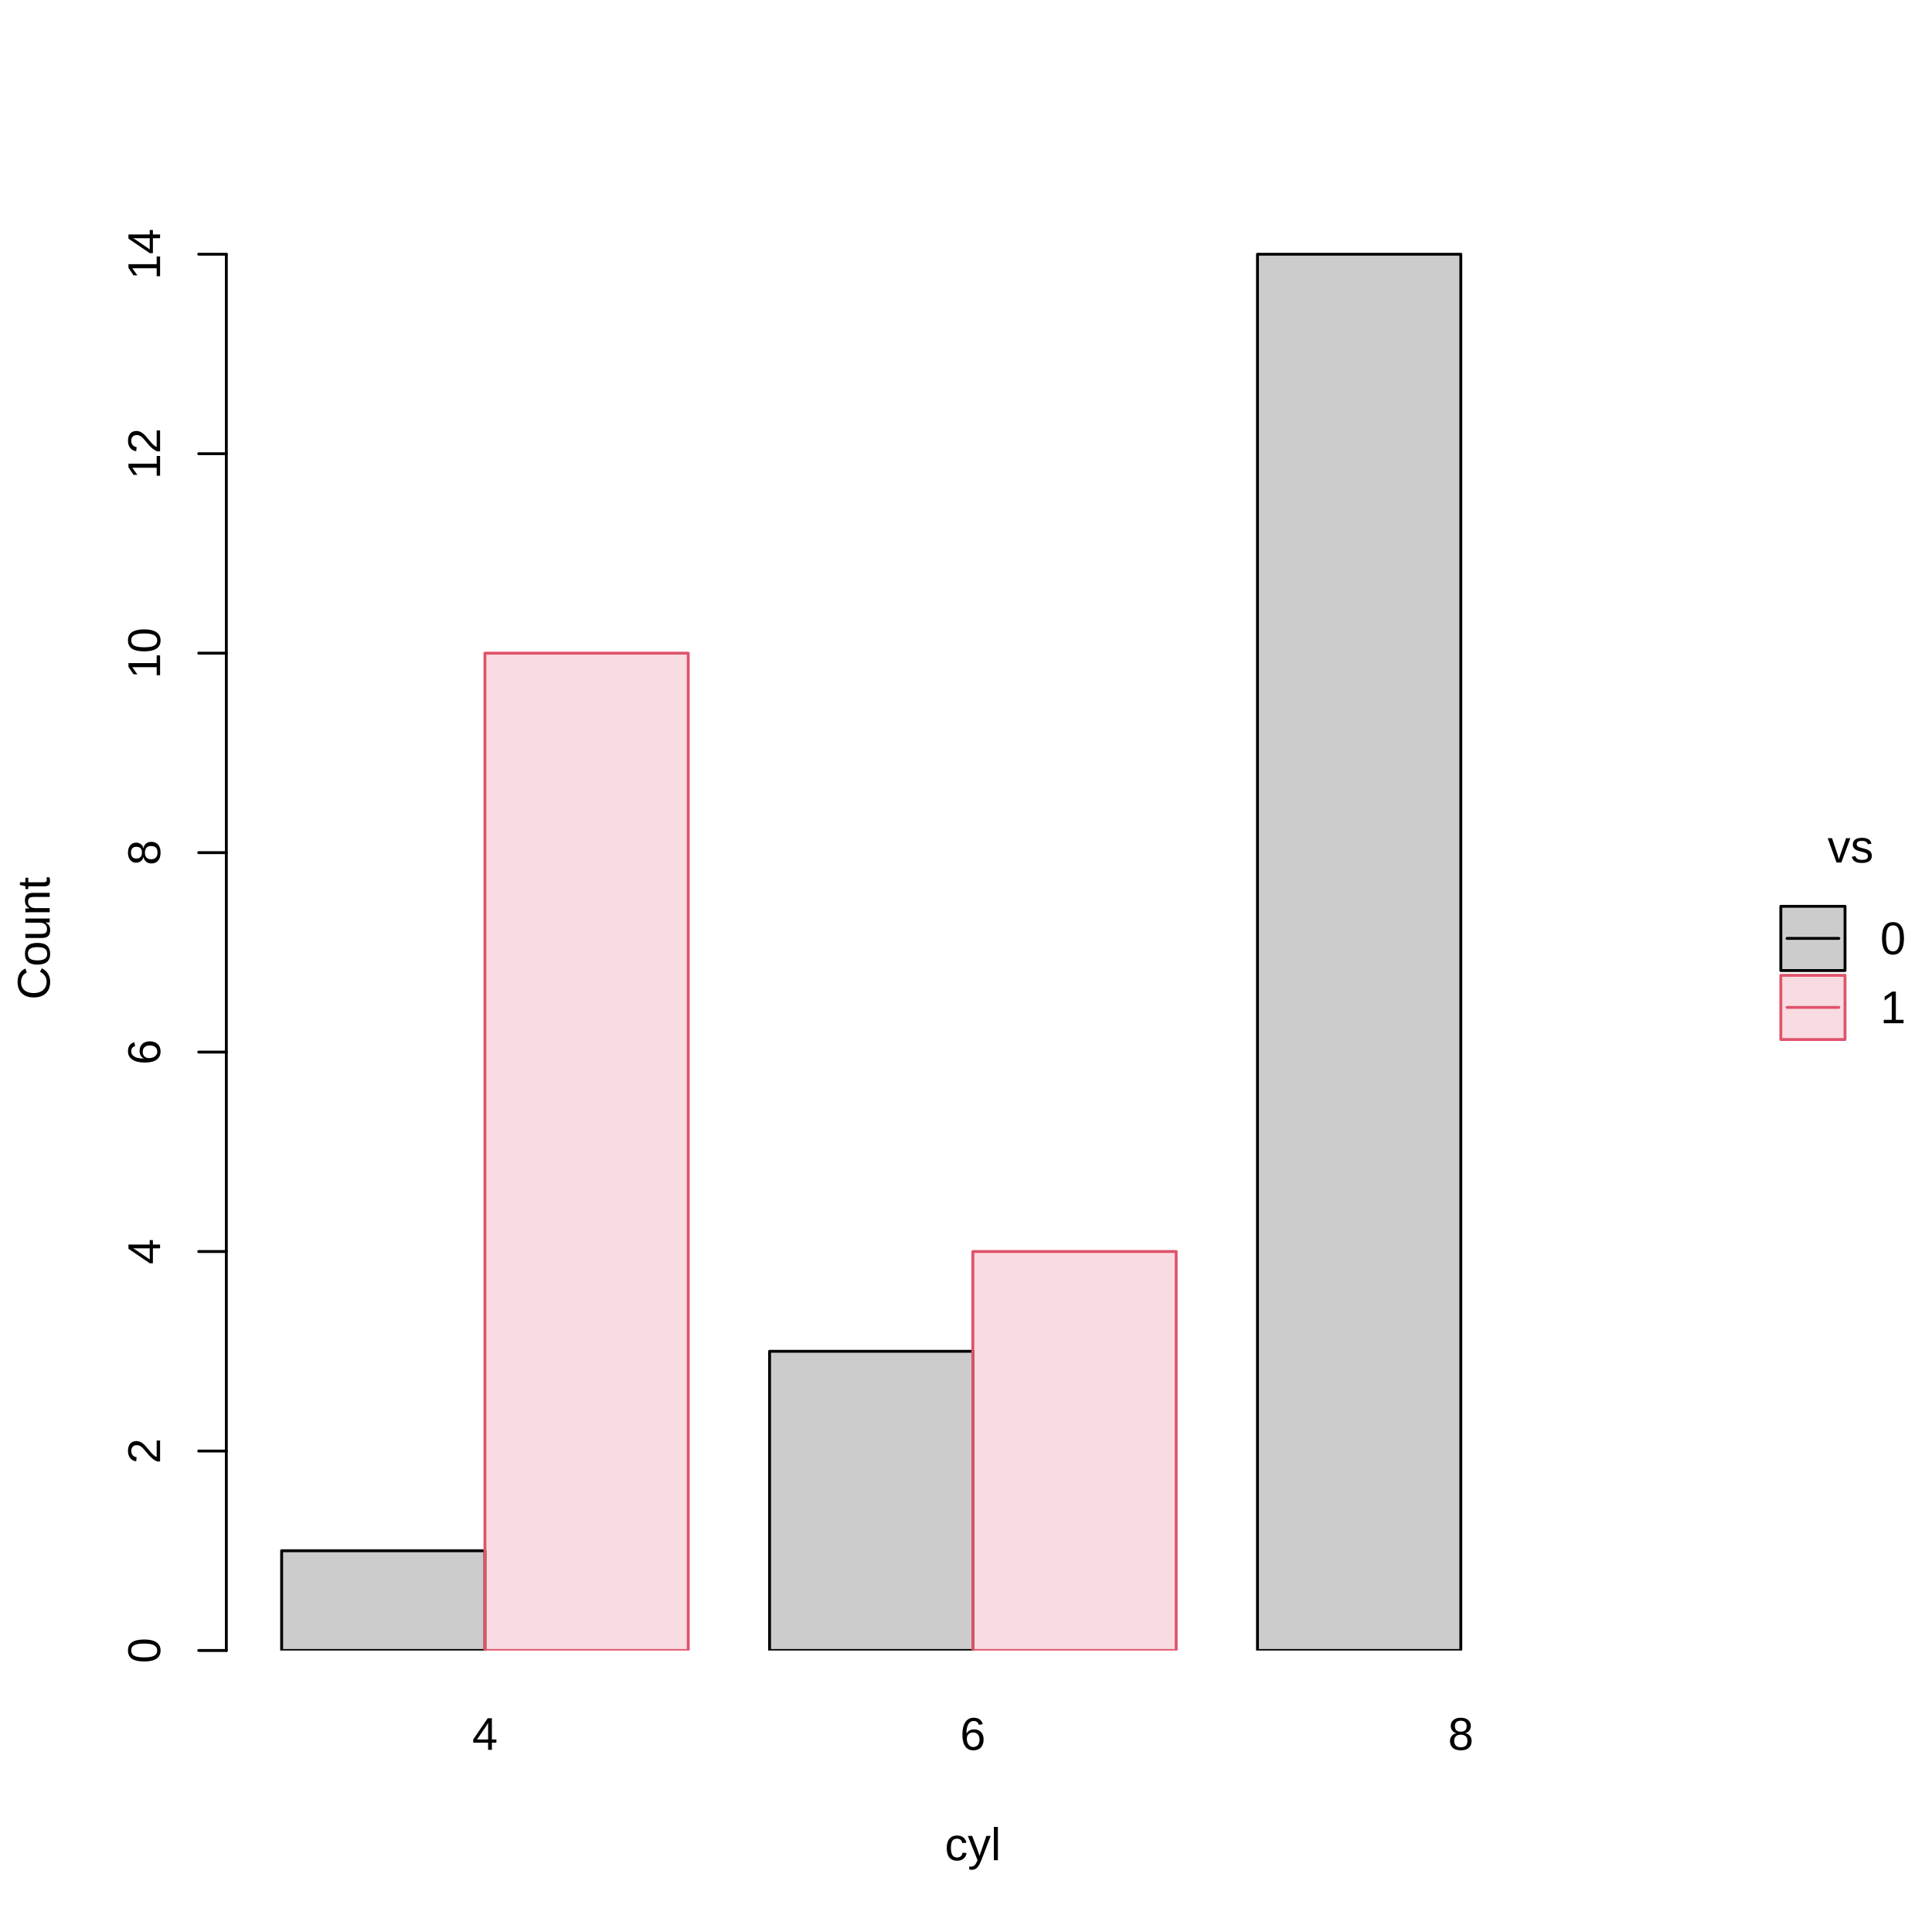
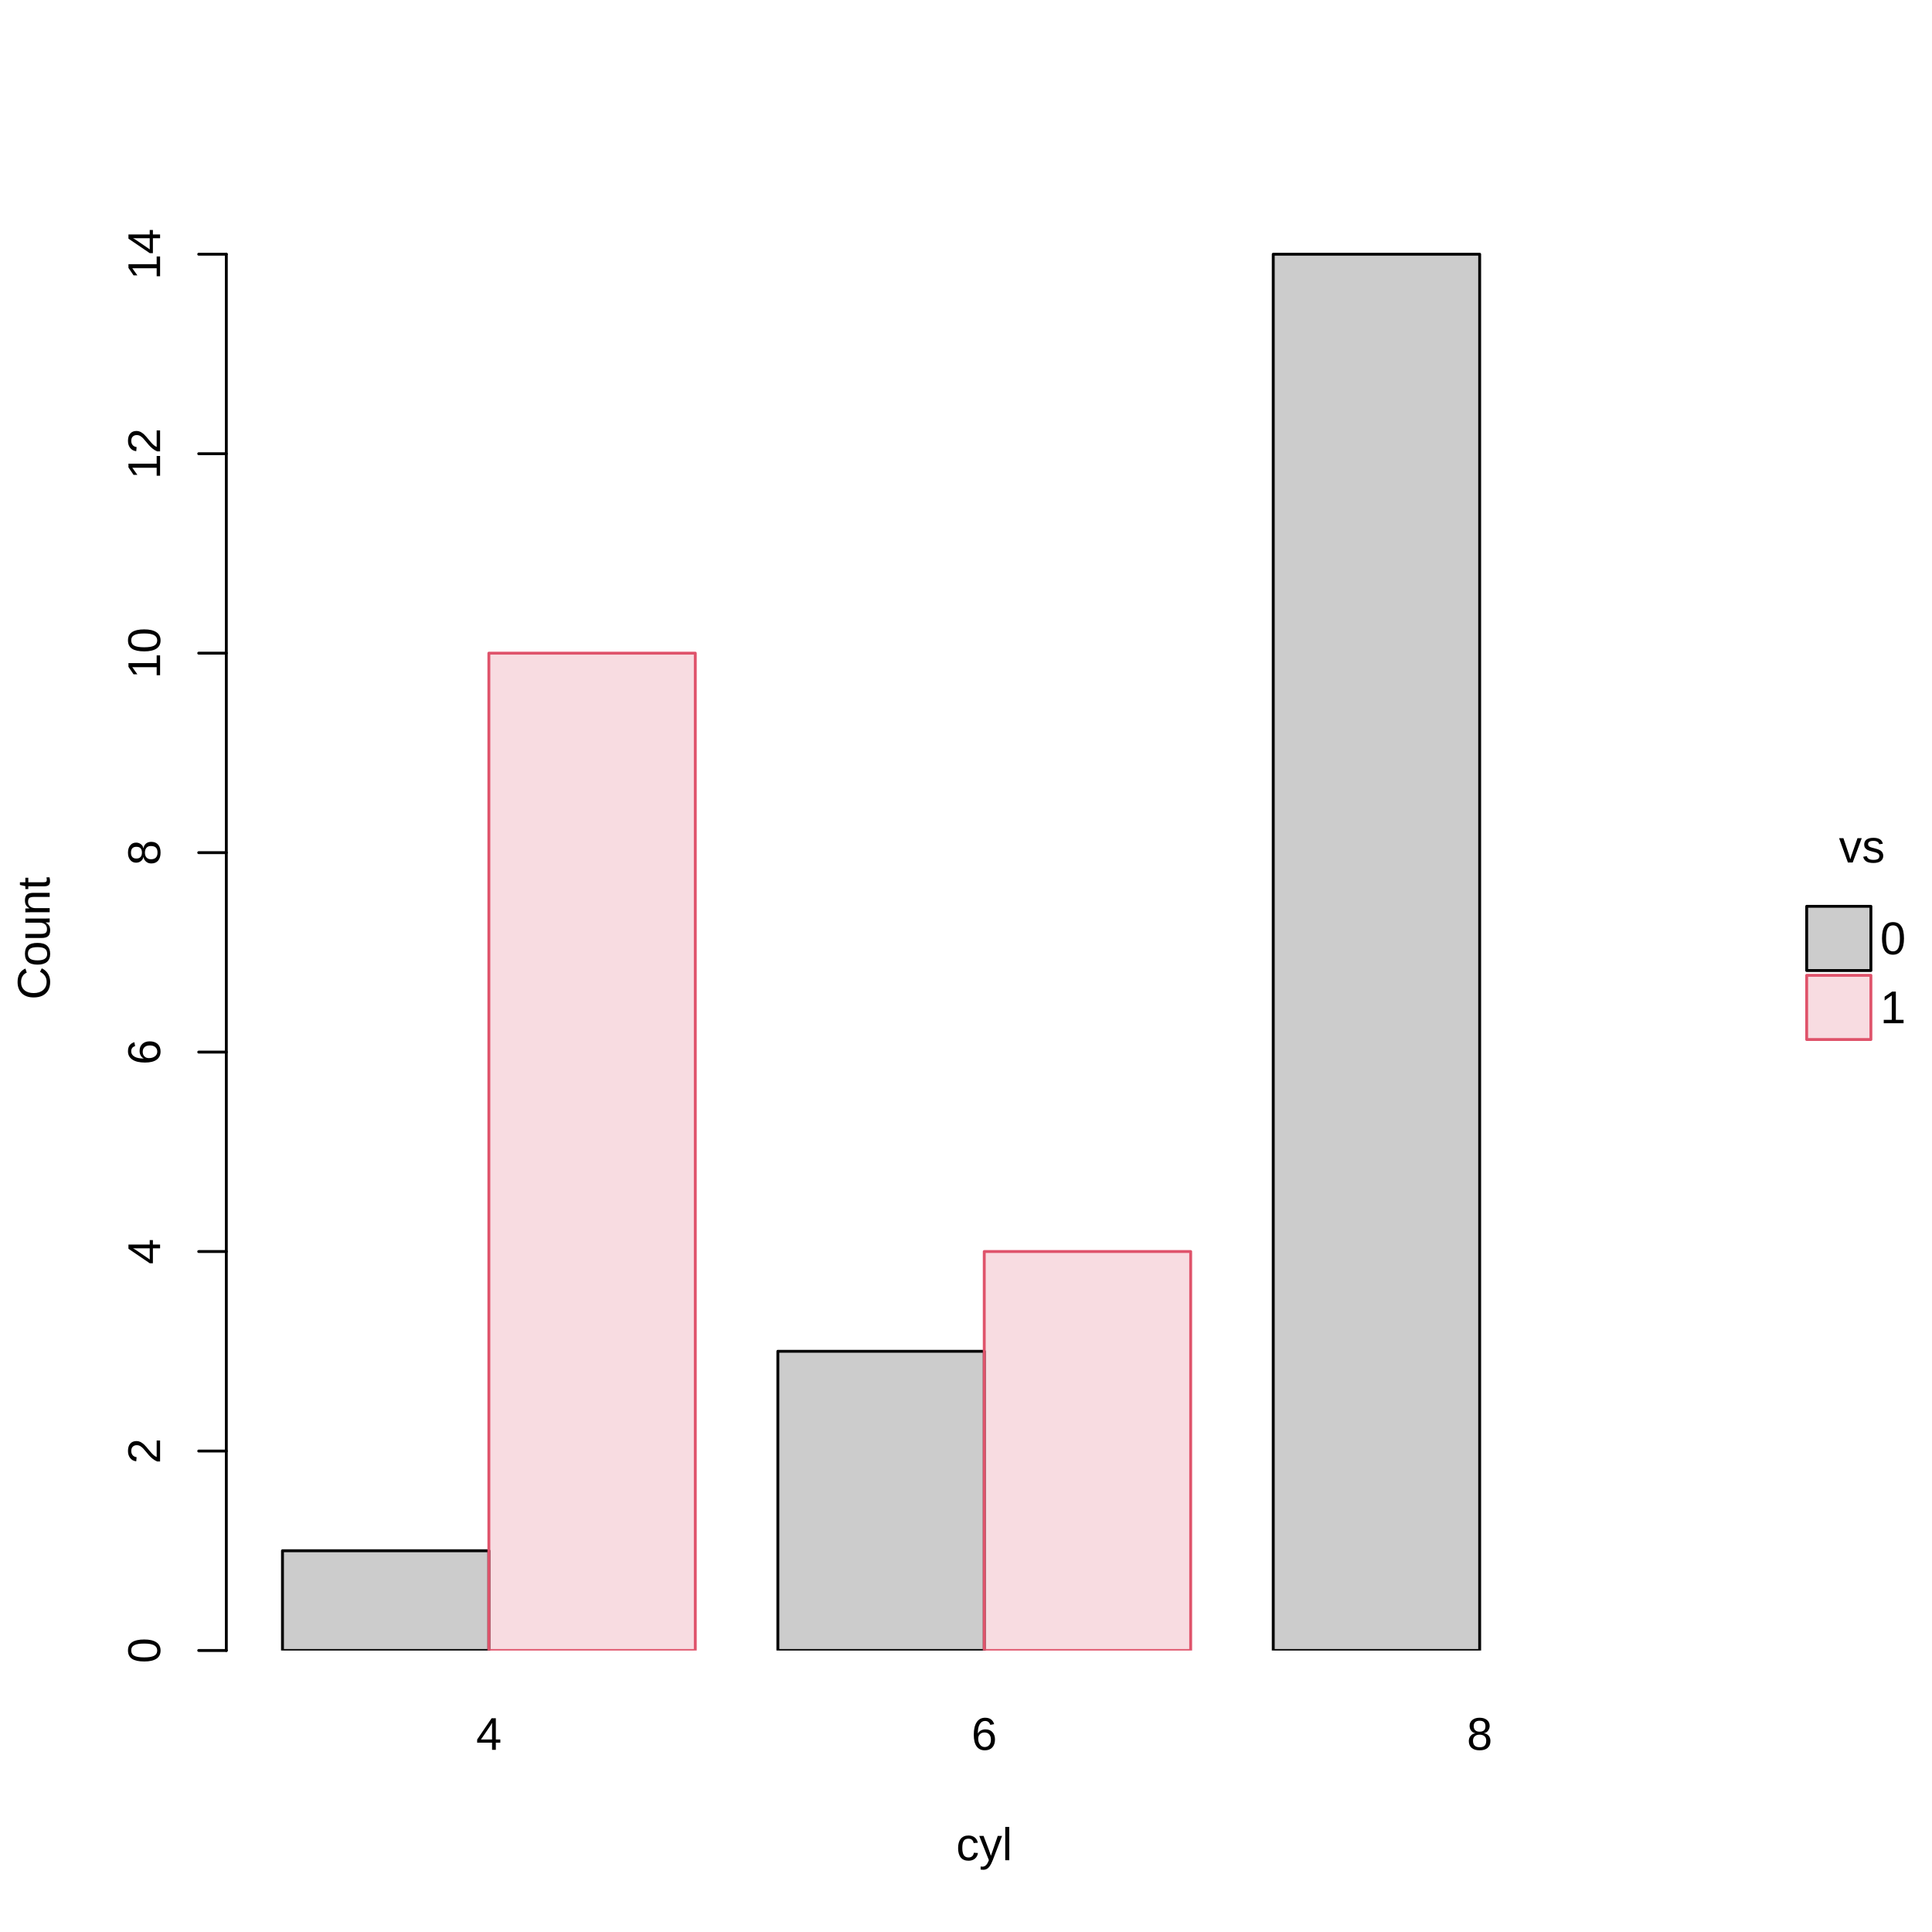
<svg xmlns="http://www.w3.org/2000/svg" class="svglite" width="504.00pt" height="504.00pt" viewBox="0 0 504.00 504.00">
  <defs>
    <style type="text/css">
    .svglite line, .svglite polyline, .svglite polygon, .svglite path, .svglite rect, .svglite circle {
      fill: none;
      stroke: #000000;
      stroke-linecap: round;
      stroke-linejoin: round;
      stroke-miterlimit: 10.00;
    }
    .svglite text {
      white-space: pre;
    }
  </style>
  </defs>
  <rect width="100%" height="100%" style="stroke: none; fill: #FFFFFF;" />
  <defs>
    <clipPath id="cpMC4wMHw1MDQuMDB8MC4wMHw1MDQuMDA=">
      <rect x="0.00" y="0.00" width="504.00" height="504.00" />
    </clipPath>
  </defs>
  <g clip-path="url(#cpMC4wMHw1MDQuMDB8MC4wMHw1MDQuMDA=)">
-     <line x1="466.19" y1="244.80" x2="479.69" y2="244.80" style="stroke-width: 0.75;" />
-     <line x1="466.19" y1="262.80" x2="479.69" y2="262.80" style="stroke-width: 0.75; stroke: #DF536B;" />
-     <rect x="464.56" y="236.43" width="16.75" height="16.75" style="stroke-width: 0.75; fill: #000000; fill-opacity: 0.20;" />
-     <rect x="464.56" y="254.43" width="16.75" height="16.75" style="stroke-width: 0.75; stroke: #DF536B; fill: #DF536B; fill-opacity: 0.20;" />
-     <text x="482.75" y="225.00" text-anchor="middle" style="font-size: 12.00px; font-family: &quot;Liberation Sans&quot;;" textLength="12.01px" lengthAdjust="spacingAndGlyphs">vs</text>
+     <rect x="471.31" y="236.43" width="16.75" height="16.75" style="stroke-width: 0.75; fill: #000000; fill-opacity: 0.20;" />
+     <rect x="471.31" y="254.43" width="16.75" height="16.75" style="stroke-width: 0.75; stroke: #DF536B; fill: #DF536B; fill-opacity: 0.20;" />
+     <text x="485.72" y="225.00" text-anchor="middle" style="font-size: 12.00px; font-family: &quot;Liberation Sans&quot;;" textLength="12.01px" lengthAdjust="spacingAndGlyphs">vs</text>
    <text x="490.49" y="248.93" style="font-size: 12.00px; font-family: &quot;Liberation Sans&quot;;" textLength="6.67px" lengthAdjust="spacingAndGlyphs">0</text>
    <text x="490.49" y="266.93" style="font-size: 12.00px; font-family: &quot;Liberation Sans&quot;;" textLength="6.67px" lengthAdjust="spacingAndGlyphs">1</text>
  </g>
  <defs>
-     <clipPath id="cpMC4wMHw0NDguNTV8MC4wMHw1MDQuMDA=">
-       <rect x="0.00" y="0.00" width="448.55" height="504.00" />
+     <clipPath id="cpMC4wMHw0NTQuNDl8MC4wMHw1MDQuMDA=">
+       <rect x="0.00" y="0.00" width="454.49" height="504.00" />
    </clipPath>
  </defs>
-   <g clip-path="url(#cpMC4wMHw0NDguNTV8MC4wMHw1MDQuMDA=)">
-     <text x="253.79" y="485.28" text-anchor="middle" style="font-size: 12.00px; font-family: &quot;Liberation Sans&quot;;" textLength="14.67px" lengthAdjust="spacingAndGlyphs">cyl</text>
+   <g clip-path="url(#cpMC4wMHw0NTQuNDl8MC4wMHw1MDQuMDA=)">
+     <text x="256.76" y="485.28" text-anchor="middle" style="font-size: 12.00px; font-family: &quot;Liberation Sans&quot;;" textLength="14.67px" lengthAdjust="spacingAndGlyphs">cyl</text>
    <text transform="translate(12.96,244.80) rotate(-90)" text-anchor="middle" style="font-size: 12.00px; font-family: &quot;Liberation Sans&quot;;" textLength="32.03px" lengthAdjust="spacingAndGlyphs">Count</text>
  </g>
  <g clip-path="url(#cpMC4wMHw1MDQuMDB8MC4wMHw1MDQuMDA=)">
-     <text x="126.50" y="456.48" text-anchor="middle" style="font-size: 12.00px; font-family: &quot;Liberation Sans&quot;;" textLength="6.67px" lengthAdjust="spacingAndGlyphs">4</text>
-     <text x="253.79" y="456.48" text-anchor="middle" style="font-size: 12.00px; font-family: &quot;Liberation Sans&quot;;" textLength="6.67px" lengthAdjust="spacingAndGlyphs">6</text>
-     <text x="381.08" y="456.48" text-anchor="middle" style="font-size: 12.00px; font-family: &quot;Liberation Sans&quot;;" textLength="6.67px" lengthAdjust="spacingAndGlyphs">8</text>
+     <text x="127.53" y="456.48" text-anchor="middle" style="font-size: 12.00px; font-family: &quot;Liberation Sans&quot;;" textLength="6.67px" lengthAdjust="spacingAndGlyphs">4</text>
+     <text x="256.76" y="456.48" text-anchor="middle" style="font-size: 12.00px; font-family: &quot;Liberation Sans&quot;;" textLength="6.67px" lengthAdjust="spacingAndGlyphs">6</text>
+     <text x="385.99" y="456.48" text-anchor="middle" style="font-size: 12.00px; font-family: &quot;Liberation Sans&quot;;" textLength="6.67px" lengthAdjust="spacingAndGlyphs">8</text>
    <line x1="59.04" y1="430.56" x2="59.04" y2="66.32" style="stroke-width: 0.75;" />
    <line x1="59.04" y1="430.56" x2="51.84" y2="430.56" style="stroke-width: 0.75;" />
    <line x1="59.04" y1="378.53" x2="51.84" y2="378.53" style="stroke-width: 0.75;" />
    <line x1="59.04" y1="326.49" x2="51.84" y2="326.49" style="stroke-width: 0.75;" />
    <line x1="59.04" y1="274.46" x2="51.84" y2="274.46" style="stroke-width: 0.75;" />
    <line x1="59.04" y1="222.43" x2="51.84" y2="222.43" style="stroke-width: 0.75;" />
    <line x1="59.04" y1="170.39" x2="51.84" y2="170.39" style="stroke-width: 0.75;" />
    <line x1="59.04" y1="118.36" x2="51.84" y2="118.36" style="stroke-width: 0.75;" />
    <line x1="59.04" y1="66.32" x2="51.84" y2="66.32" style="stroke-width: 0.75;" />
    <text transform="translate(41.76,430.56) rotate(-90)" text-anchor="middle" style="font-size: 12.00px; font-family: &quot;Liberation Sans&quot;;" textLength="6.67px" lengthAdjust="spacingAndGlyphs">0</text>
    <text transform="translate(41.76,378.53) rotate(-90)" text-anchor="middle" style="font-size: 12.00px; font-family: &quot;Liberation Sans&quot;;" textLength="6.67px" lengthAdjust="spacingAndGlyphs">2</text>
    <text transform="translate(41.76,326.49) rotate(-90)" text-anchor="middle" style="font-size: 12.00px; font-family: &quot;Liberation Sans&quot;;" textLength="6.67px" lengthAdjust="spacingAndGlyphs">4</text>
    <text transform="translate(41.76,274.46) rotate(-90)" text-anchor="middle" style="font-size: 12.00px; font-family: &quot;Liberation Sans&quot;;" textLength="6.67px" lengthAdjust="spacingAndGlyphs">6</text>
    <text transform="translate(41.76,222.43) rotate(-90)" text-anchor="middle" style="font-size: 12.00px; font-family: &quot;Liberation Sans&quot;;" textLength="6.67px" lengthAdjust="spacingAndGlyphs">8</text>
    <text transform="translate(41.76,170.39) rotate(-90)" text-anchor="middle" style="font-size: 12.00px; font-family: &quot;Liberation Sans&quot;;" textLength="13.35px" lengthAdjust="spacingAndGlyphs">10</text>
    <text transform="translate(41.76,118.36) rotate(-90)" text-anchor="middle" style="font-size: 12.00px; font-family: &quot;Liberation Sans&quot;;" textLength="13.35px" lengthAdjust="spacingAndGlyphs">12</text>
    <text transform="translate(41.76,66.32) rotate(-90)" text-anchor="middle" style="font-size: 12.00px; font-family: &quot;Liberation Sans&quot;;" textLength="13.35px" lengthAdjust="spacingAndGlyphs">14</text>
  </g>
  <defs>
-     <clipPath id="cpNTkuMDR8NDQ4LjU1fDU5LjA0fDQzMC41Ng==">
-       <rect x="59.04" y="59.04" width="389.51" height="371.52" />
+     <clipPath id="cpNTkuMDR8NDU0LjQ5fDU5LjA0fDQzMC41Ng==">
+       <rect x="59.04" y="59.04" width="395.45" height="371.52" />
    </clipPath>
  </defs>
-   <g clip-path="url(#cpNTkuMDR8NDQ4LjU1fDU5LjA0fDQzMC41Ng==)">
-     <rect x="73.47" y="404.54" width="53.04" height="26.02" style="stroke-width: 0.75; fill: #000000; fill-opacity: 0.20;" />
-     <rect x="200.76" y="352.51" width="53.04" height="78.05" style="stroke-width: 0.75; fill: #000000; fill-opacity: 0.20;" />
-     <rect x="328.04" y="66.32" width="53.04" height="364.24" style="stroke-width: 0.75; fill: #000000; fill-opacity: 0.20;" />
-     <rect x="126.50" y="170.39" width="53.04" height="260.17" style="stroke-width: 0.75; stroke: #DF536B; fill: #DF536B; fill-opacity: 0.20;" />
-     <rect x="253.79" y="326.49" width="53.04" height="104.07" style="stroke-width: 0.75; stroke: #DF536B; fill: #DF536B; fill-opacity: 0.20;" />
-     <rect x="381.08" y="430.56" width="53.04" height="0.00" style="stroke-width: 0.75; stroke: #DF536B; fill: #DF536B; fill-opacity: 0.20;" />
+   <g clip-path="url(#cpNTkuMDR8NDU0LjQ5fDU5LjA0fDQzMC41Ng==)">
+     <rect x="73.69" y="404.54" width="53.85" height="26.02" style="stroke-width: 0.75; fill: #000000; fill-opacity: 0.20;" />
+     <rect x="202.92" y="352.51" width="53.85" height="78.05" style="stroke-width: 0.75; fill: #000000; fill-opacity: 0.20;" />
+     <rect x="332.15" y="66.32" width="53.85" height="364.24" style="stroke-width: 0.75; fill: #000000; fill-opacity: 0.20;" />
+     <rect x="127.53" y="170.39" width="53.85" height="260.17" style="stroke-width: 0.75; stroke: #DF536B; fill: #DF536B; fill-opacity: 0.20;" />
+     <rect x="256.76" y="326.49" width="53.85" height="104.07" style="stroke-width: 0.75; stroke: #DF536B; fill: #DF536B; fill-opacity: 0.20;" />
+     <rect x="385.99" y="430.56" width="53.85" height="0.00" style="stroke-width: 0.75; stroke: #DF536B; fill: #DF536B; fill-opacity: 0.20;" />
  </g>
</svg>
